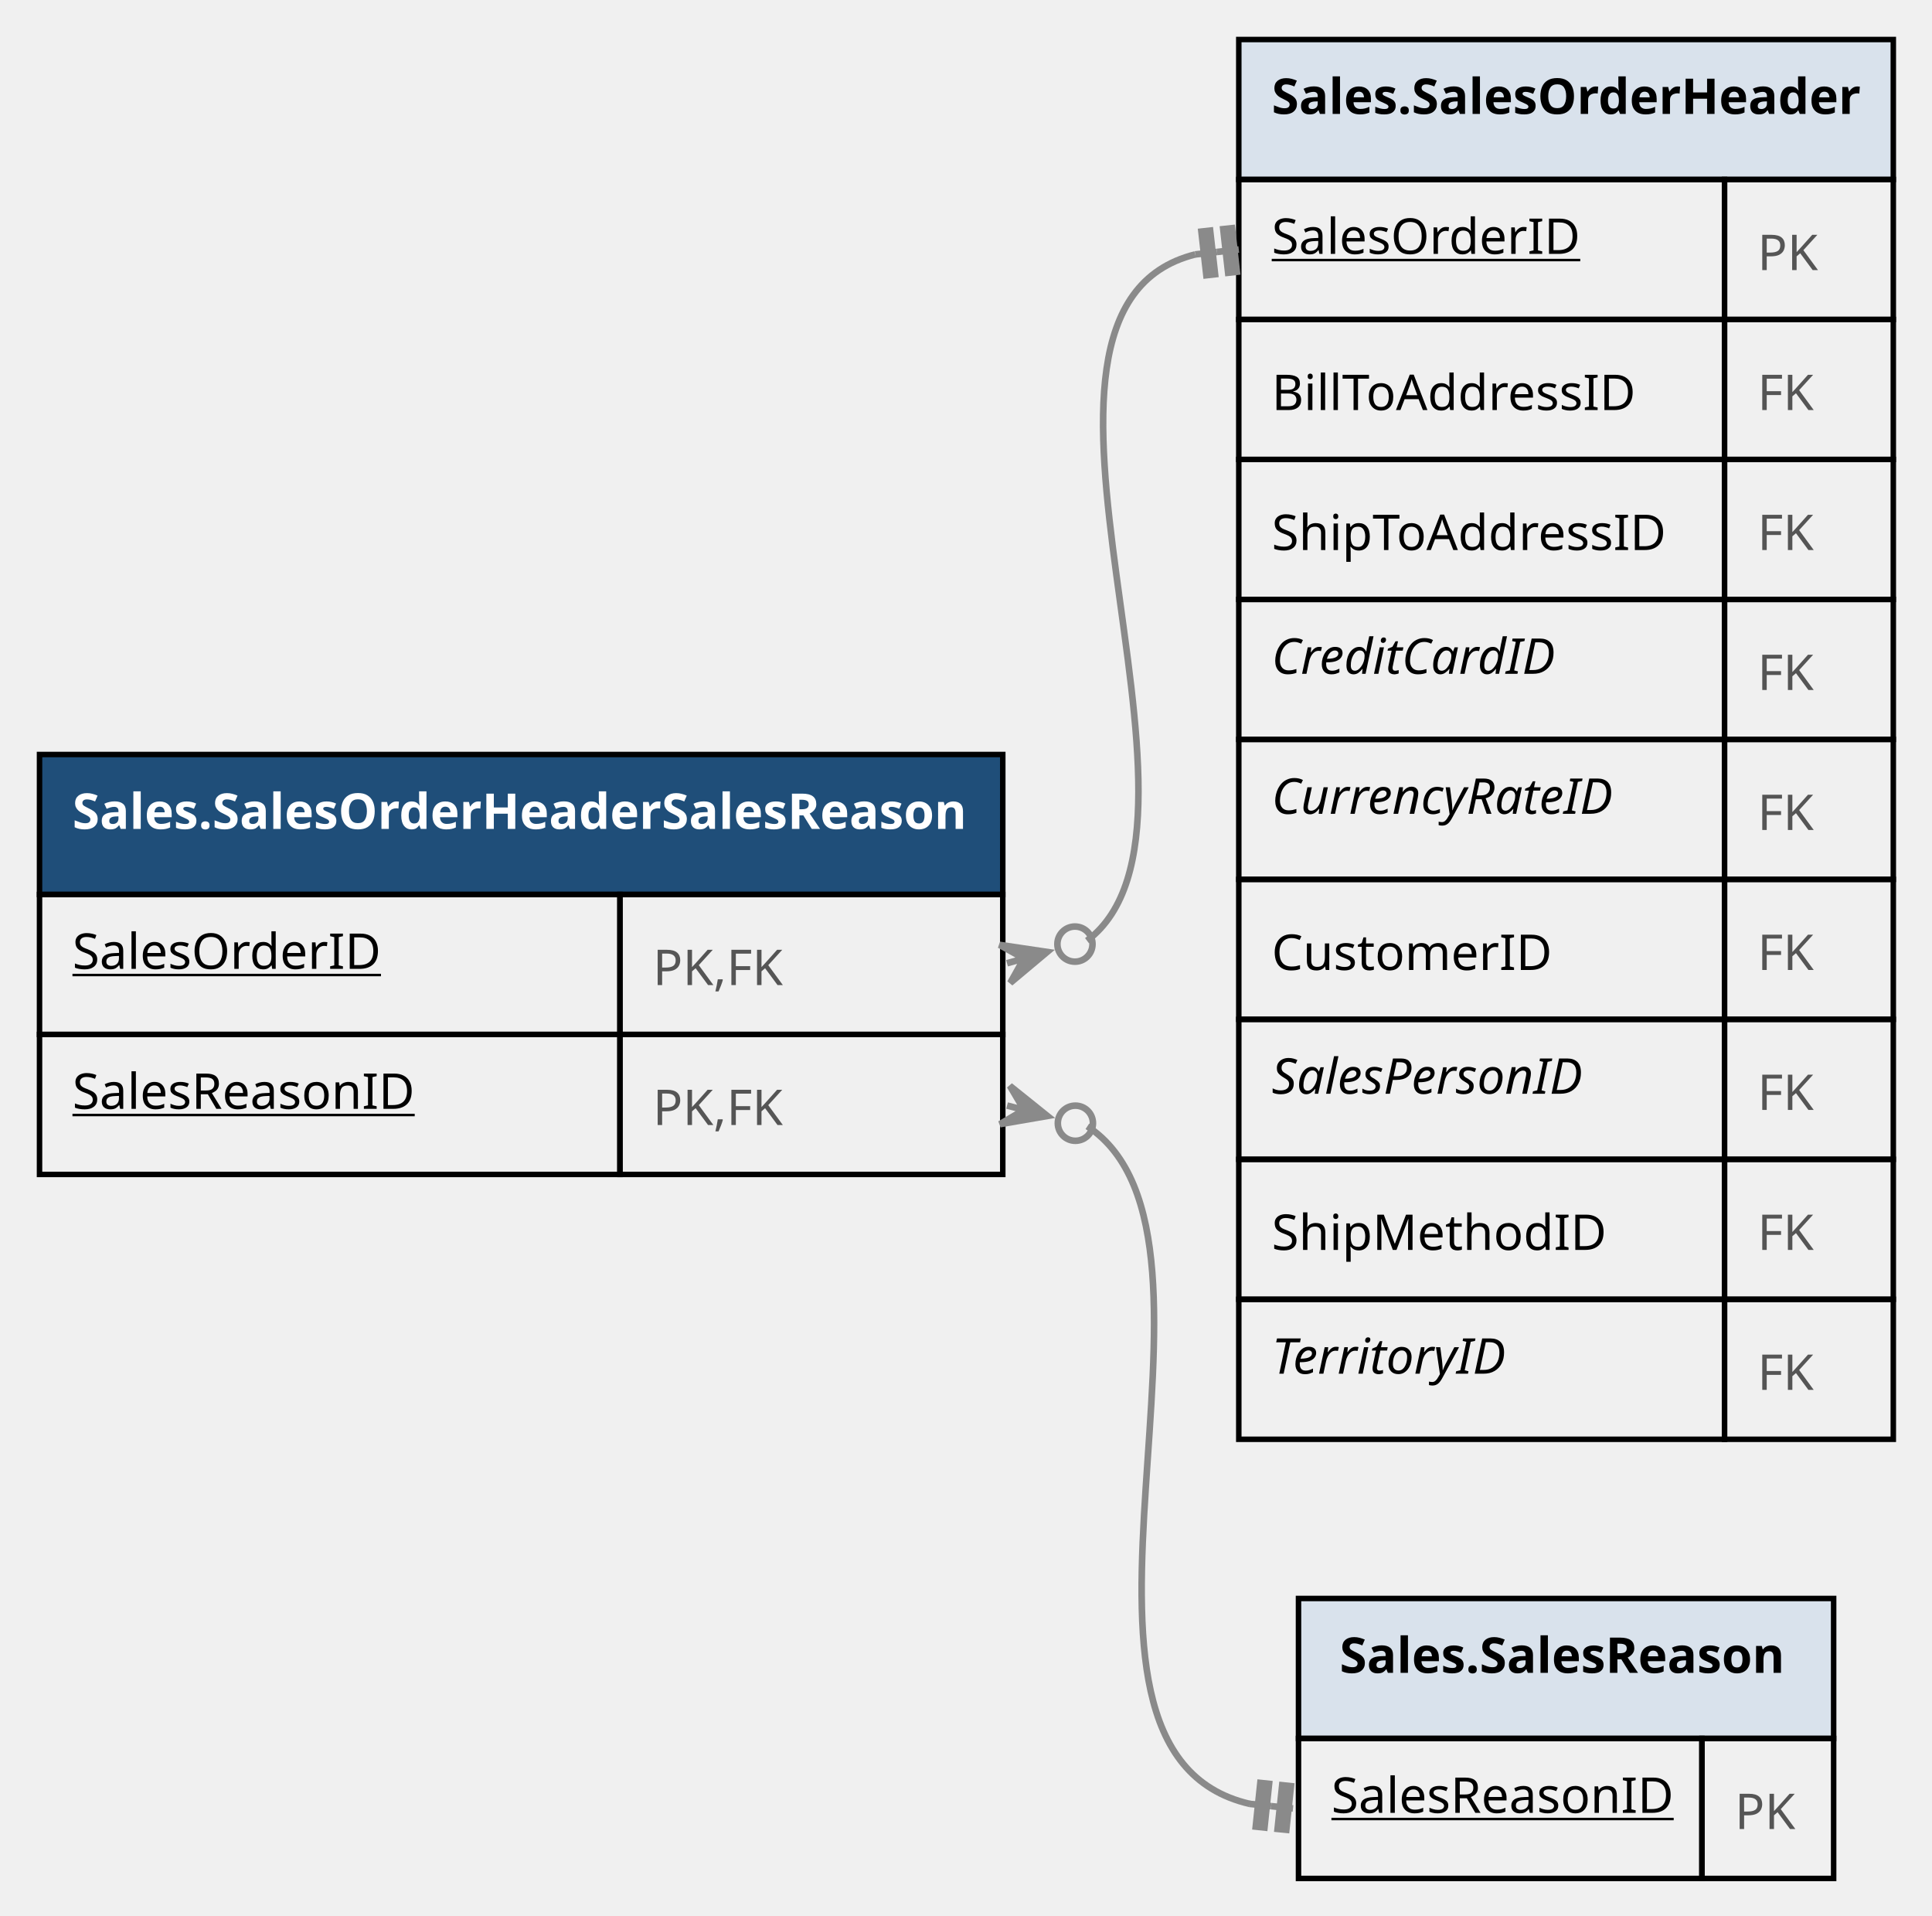
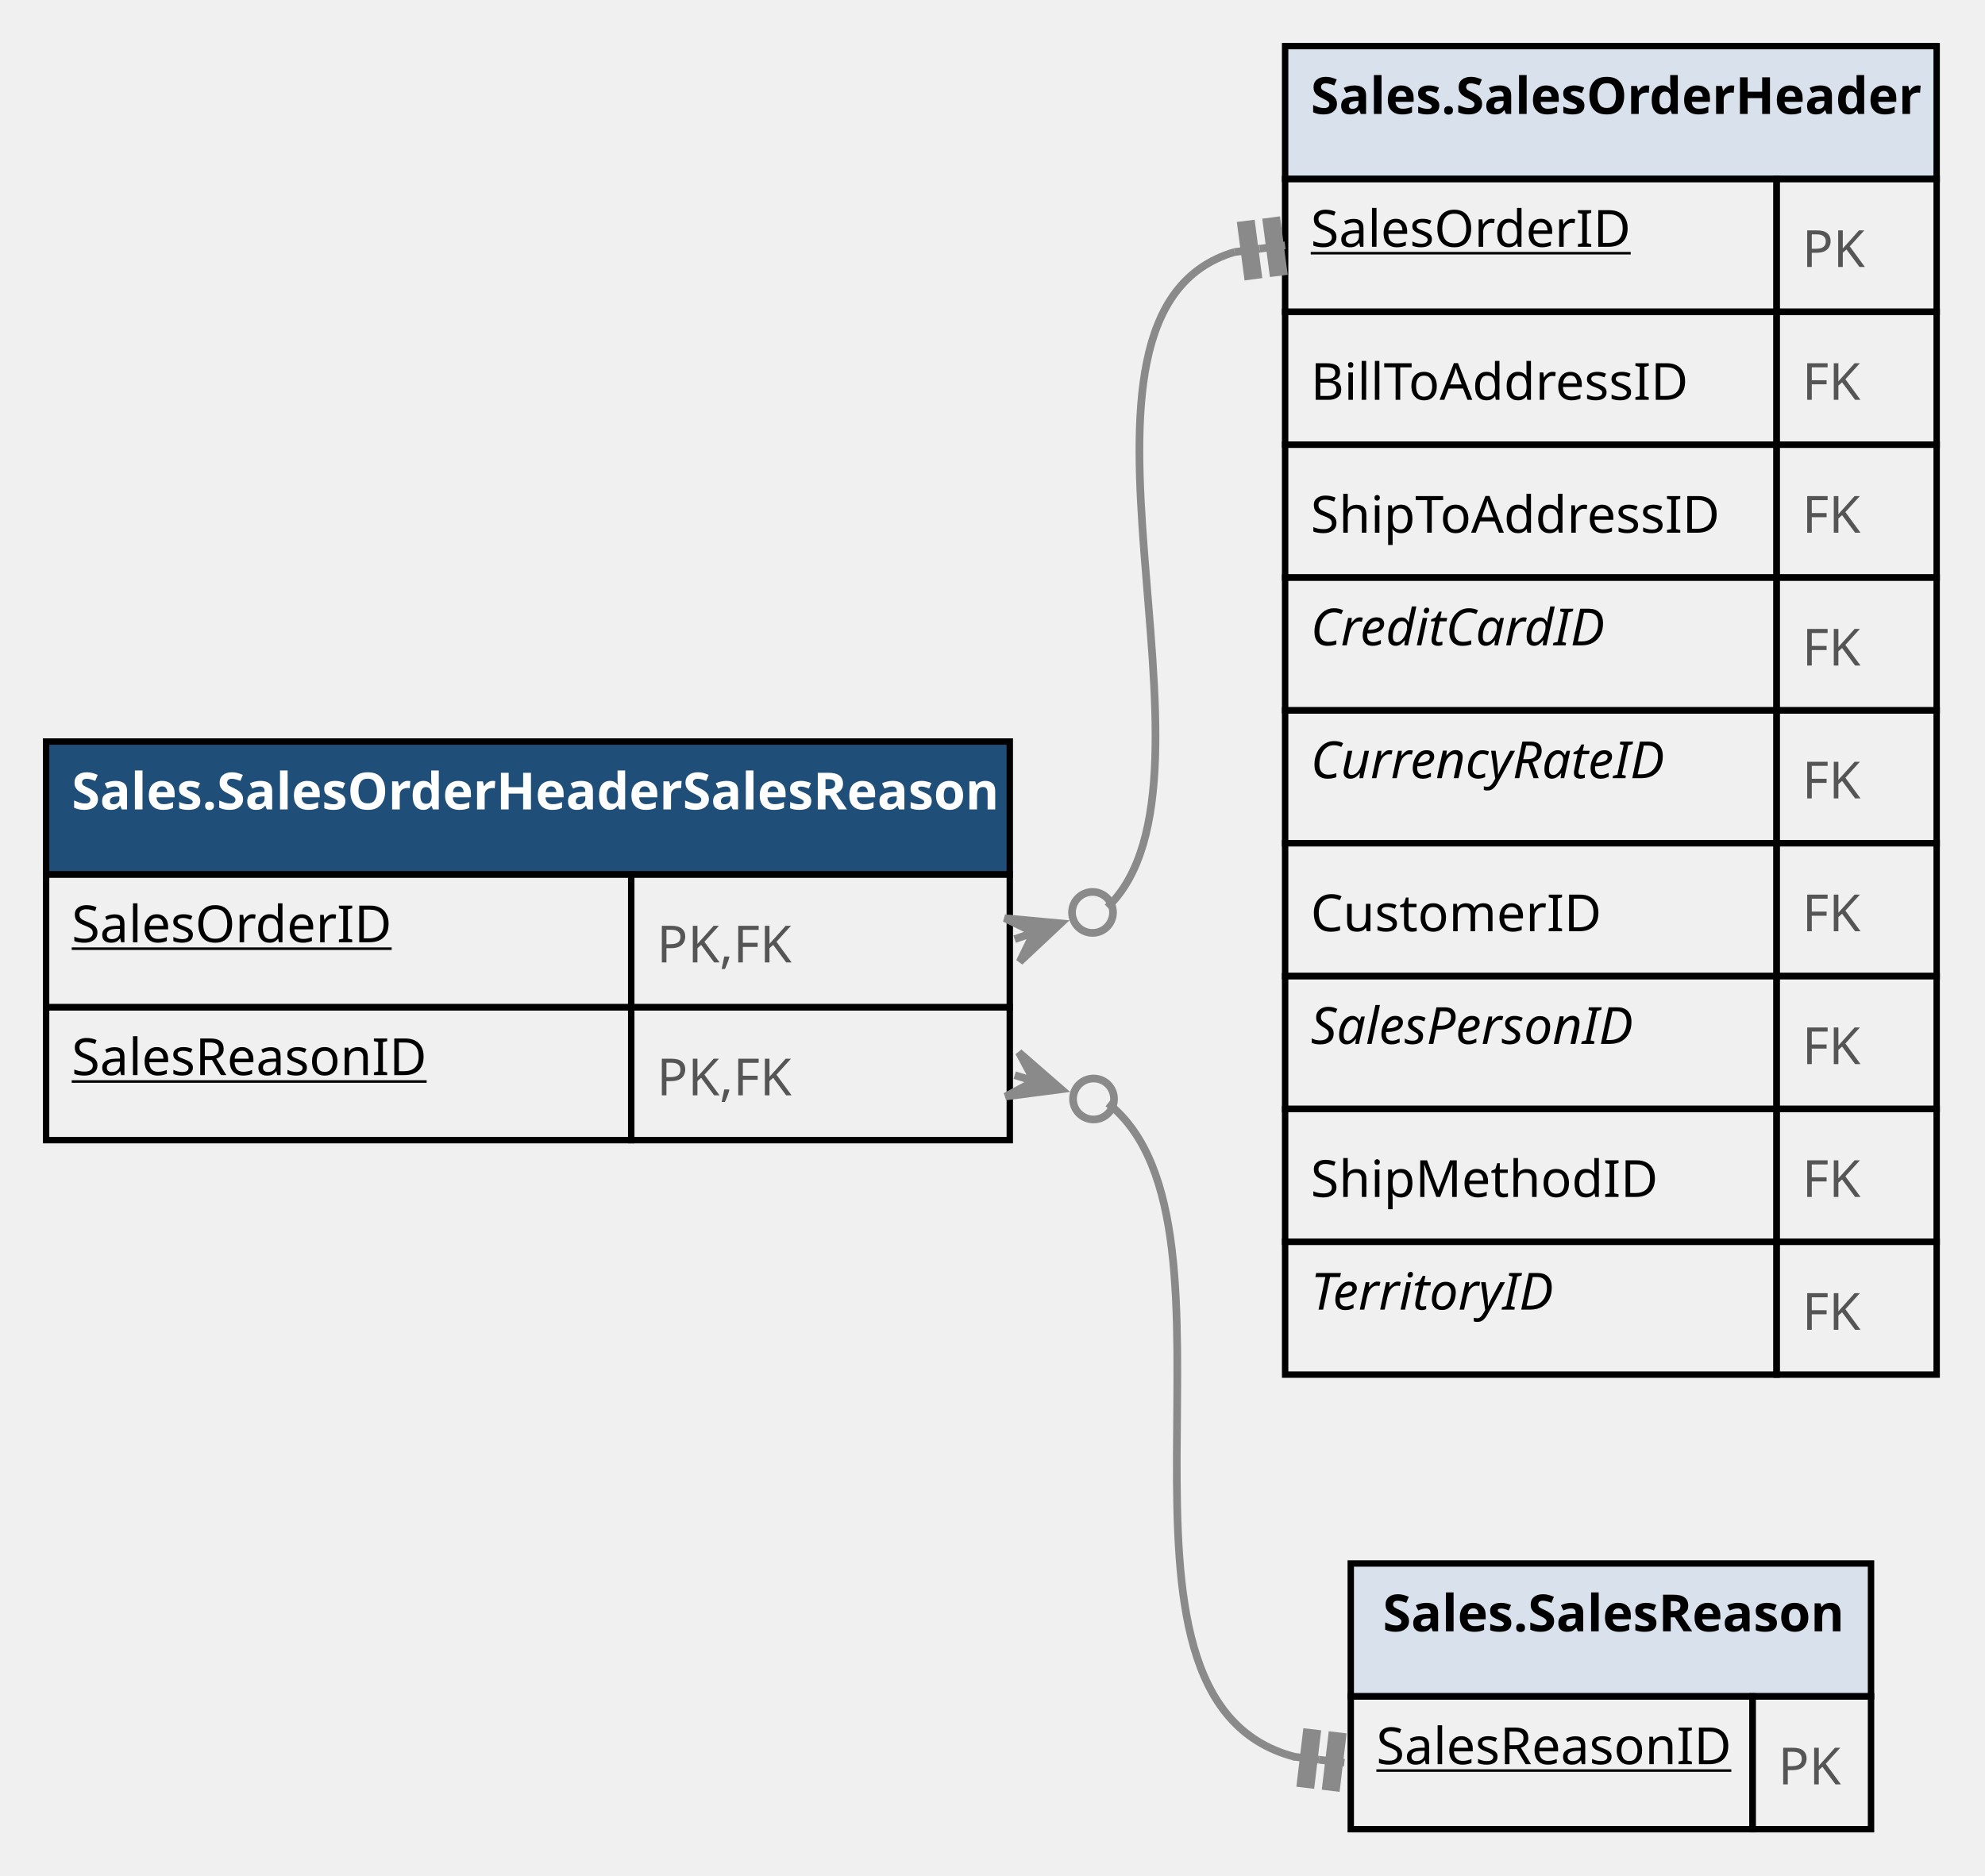
- <svg xmlns="http://www.w3.org/2000/svg" width="352pt" height="349pt" viewBox="0.00 0.00 352.00 349.00">
-   <g id="graph0" class="graph" transform="scale(1 1) rotate(0) translate(7.2 342.2)">
+ <svg xmlns="http://www.w3.org/2000/svg" width="310pt" height="293pt" viewBox="0.00 0.00 310.00 293.00">
+   <g id="graph0" class="graph" transform="scale(1 1) rotate(0) translate(7.2 285.7)">
    <g id="node1" class="node">
-       <polygon fill="#1f4e79" stroke="none" points="0,-179.25 0,-204.75 175.5,-204.75 175.5,-179.25 0,-179.25" />
-       <polygon fill="none" stroke="#000000" points="0,-179.25 0,-204.75 175.5,-204.75 175.5,-179.25 0,-179.25" />
-       <text xml:space="preserve" text-anchor="start" x="6" y="-191.2" font-family="Noto Sans KR" font-weight="bold" font-size="9.00" fill="#ffffff">Sales.SalesOrderHeaderSalesReason</text>
-       <polygon fill="none" stroke="#000000" points="0,-153.75 0,-179.25 105.75,-179.25 105.75,-153.75 0,-153.75" />
-       <text xml:space="preserve" text-anchor="start" x="6" y="-165.7" font-family="Noto Sans KR" text-decoration="underline" font-size="9.00">SalesOrderID</text>
-       <polygon fill="none" stroke="#000000" points="105.75,-153.75 105.75,-179.25 175.5,-179.25 175.5,-153.75 105.75,-153.75" />
-       <text xml:space="preserve" text-anchor="start" x="111.75" y="-162.75" font-family="Noto Sans KR" font-size="9.00" fill="#555555">PK,FK</text>
-       <polygon fill="none" stroke="#000000" points="0,-128.25 0,-153.75 105.75,-153.75 105.75,-128.25 0,-128.25" />
-       <text xml:space="preserve" text-anchor="start" x="6" y="-140.2" font-family="Noto Sans KR" text-decoration="underline" font-size="9.00">SalesReasonID</text>
-       <polygon fill="none" stroke="#000000" points="105.75,-128.25 105.75,-153.75 175.5,-153.75 175.5,-128.25 105.75,-128.25" />
-       <text xml:space="preserve" text-anchor="start" x="111.75" y="-137.25" font-family="Noto Sans KR" font-size="9.00" fill="#555555">PK,FK</text>
+       <polygon fill="#1f4e79" stroke="none" points="0,-149.12 0,-169.88 150.5,-169.88 150.5,-149.12 0,-149.12" />
+       <polygon fill="none" stroke="#000000" points="0,-149.12 0,-169.88 150.5,-169.88 150.5,-149.12 0,-149.12" />
+       <text xml:space="preserve" text-anchor="start" x="4" y="-159.28" font-family="Noto Sans KR" font-weight="bold" font-size="8.00" fill="#ffffff">Sales.SalesOrderHeaderSalesReason</text>
+       <polygon fill="none" stroke="#000000" points="0,-128.38 0,-149.12 91.38,-149.12 91.38,-128.38 0,-128.38" />
+       <text xml:space="preserve" text-anchor="start" x="4" y="-138.53" font-family="Noto Sans KR" text-decoration="underline" font-size="8.00">SalesOrderID</text>
+       <polygon fill="none" stroke="#000000" points="91.38,-128.38 91.38,-149.12 150.5,-149.12 150.5,-128.38 91.38,-128.38" />
+       <text xml:space="preserve" text-anchor="start" x="95.38" y="-135.38" font-family="Noto Sans KR" font-size="8.00" fill="#555555">PK,FK</text>
+       <polygon fill="none" stroke="#000000" points="0,-107.62 0,-128.38 91.38,-128.38 91.38,-107.62 0,-107.62" />
+       <text xml:space="preserve" text-anchor="start" x="4" y="-117.78" font-family="Noto Sans KR" text-decoration="underline" font-size="8.00">SalesReasonID</text>
+       <polygon fill="none" stroke="#000000" points="91.38,-107.62 91.38,-128.38 150.5,-128.38 150.5,-107.62 91.38,-107.62" />
+       <text xml:space="preserve" text-anchor="start" x="95.38" y="-114.62" font-family="Noto Sans KR" font-size="8.00" fill="#555555">PK,FK</text>
    </g>
    <g id="node2" class="node">
-       <polygon fill="#d9e2ec" stroke="none" points="229.38,-25.5 229.38,-51 326.88,-51 326.88,-25.5 229.38,-25.5" />
-       <polygon fill="none" stroke="#000000" points="229.38,-25.5 229.38,-51 326.88,-51 326.88,-25.5 229.38,-25.5" />
-       <text xml:space="preserve" text-anchor="start" x="236.88" y="-37.45" font-family="Noto Sans KR" font-weight="bold" font-size="9.00" fill="#000000">Sales.SalesReason</text>
-       <polygon fill="none" stroke="#000000" points="229.38,0 229.38,-25.5 302.88,-25.5 302.88,0 229.38,0" />
-       <text xml:space="preserve" text-anchor="start" x="235.38" y="-11.95" font-family="Noto Sans KR" text-decoration="underline" font-size="9.00">SalesReasonID</text>
-       <polygon fill="none" stroke="#000000" points="302.88,0 302.88,-25.5 326.88,-25.5 326.88,0 302.88,0" />
-       <text xml:space="preserve" text-anchor="start" x="308.88" y="-9" font-family="Noto Sans KR" font-size="9.00" fill="#555555">PK</text>
+       <polygon fill="#d9e2ec" stroke="none" points="203.75,-20.75 203.75,-41.5 285,-41.5 285,-20.75 203.75,-20.75" />
+       <polygon fill="none" stroke="#000000" points="203.75,-20.75 203.75,-41.5 285,-41.5 285,-20.75 203.75,-20.75" />
+       <text xml:space="preserve" text-anchor="start" x="208.75" y="-30.9" font-family="Noto Sans KR" font-weight="bold" font-size="8.00" fill="#000000">Sales.SalesReason</text>
+       <polygon fill="none" stroke="#000000" points="203.75,0 203.75,-20.75 266.5,-20.75 266.5,0 203.75,0" />
+       <text xml:space="preserve" text-anchor="start" x="207.75" y="-10.15" font-family="Noto Sans KR" text-decoration="underline" font-size="8.00">SalesReasonID</text>
+       <polygon fill="none" stroke="#000000" points="266.5,0 266.5,-20.75 285,-20.75 285,0 266.5,0" />
+       <text xml:space="preserve" text-anchor="start" x="270.5" y="-7" font-family="Noto Sans KR" font-size="8.00" fill="#555555">PK</text>
    </g>
    <g id="edge1" class="edge">
-       <path fill="none" stroke="#8a8a8a" stroke-width="1.2" d="M190.91,-137.02C222.03,-116.52 178.32,-23.35 220.5,-13.58" />
-       <polygon fill="#8a8a8a" stroke="#8a8a8a" stroke-width="1.2" points="183.63,-138.9 174.99,-137.41 179.37,-140 176.28,-140.8 176.28,-140.8 176.28,-140.8 179.37,-140 176.79,-144.39 183.63,-138.9" />
-       <ellipse fill="none" stroke="#8a8a8a" stroke-width="1.2" cx="188.73" cy="-137.58" rx="3.2" ry="3.2" />
-       <polygon fill="#8a8a8a" stroke="#8a8a8a" stroke-width="1.2" points="227.16,-8.86 228,-16.81 226.41,-16.98 225.57,-9.02 227.16,-8.86" />
-       <polyline fill="none" stroke="#8a8a8a" stroke-width="1.2" points="228.38,-12.75 224.4,-13.17" />
-       <polygon fill="#8a8a8a" stroke="#8a8a8a" stroke-width="1.2" points="223.18,-9.27 224.02,-17.23 222.43,-17.4 221.59,-9.44 223.18,-9.27" />
-       <polyline fill="none" stroke="#8a8a8a" stroke-width="1.2" points="224.4,-13.17 220.42,-13.59" />
+       <path fill="none" stroke="#8a8a8a" stroke-width="1.2" d="M165.83,-113.38C190.2,-94.06 160.43,-20.43 194.95,-11.31" />
+       <polygon fill="#8a8a8a" stroke="#8a8a8a" stroke-width="1.2" points="158.54,-115.57 149.84,-114.44 154.33,-116.84 151.27,-117.77 151.27,-117.77 151.27,-117.77 154.33,-116.84 151.92,-121.33 158.54,-115.57" />
+       <ellipse fill="none" stroke="#8a8a8a" stroke-width="1.2" cx="163.58" cy="-114.05" rx="3.2" ry="3.2" />
+       <polygon fill="#8a8a8a" stroke="#8a8a8a" stroke-width="1.2" points="201.48,-6.5 202.43,-14.44 200.84,-14.63 199.89,-6.69 201.48,-6.5" />
+       <polyline fill="none" stroke="#8a8a8a" stroke-width="1.2" points="202.75,-10.38 198.78,-10.85" />
+       <polygon fill="#8a8a8a" stroke="#8a8a8a" stroke-width="1.2" points="197.51,-6.97 198.46,-14.92 196.87,-15.11 195.92,-7.16 197.51,-6.97" />
+       <polyline fill="none" stroke="#8a8a8a" stroke-width="1.2" points="198.78,-10.85 194.81,-11.32" />
    </g>
    <g id="node3" class="node">
-       <polygon fill="#d9e2ec" stroke="none" points="218.5,-309.5 218.5,-335 337.75,-335 337.75,-309.5 218.5,-309.5" />
-       <polygon fill="none" stroke="#000000" points="218.5,-309.5 218.5,-335 337.75,-335 337.75,-309.5 218.5,-309.5" />
-       <text xml:space="preserve" text-anchor="start" x="224.5" y="-321.45" font-family="Noto Sans KR" font-weight="bold" font-size="9.00" fill="#000000">Sales.SalesOrderHeader</text>
-       <polygon fill="none" stroke="#000000" points="218.5,-284 218.5,-309.5 307,-309.5 307,-284 218.5,-284" />
-       <text xml:space="preserve" text-anchor="start" x="224.5" y="-295.95" font-family="Noto Sans KR" text-decoration="underline" font-size="9.00">SalesOrderID</text>
-       <polygon fill="none" stroke="#000000" points="307,-284 307,-309.5 337.75,-309.5 337.75,-284 307,-284" />
-       <text xml:space="preserve" text-anchor="start" x="313" y="-293" font-family="Noto Sans KR" font-size="9.00" fill="#555555">PK</text>
-       <polygon fill="none" stroke="#000000" points="218.5,-258.5 218.5,-284 307,-284 307,-258.5 218.5,-258.5" />
-       <text xml:space="preserve" text-anchor="start" x="224.5" y="-267.5" font-family="Noto Sans KR" font-size="9.00">BillToAddressID</text>
-       <polygon fill="none" stroke="#000000" points="307,-258.5 307,-284 337.75,-284 337.75,-258.5 307,-258.5" />
-       <text xml:space="preserve" text-anchor="start" x="313" y="-267.5" font-family="Noto Sans KR" font-size="9.00" fill="#555555">FK</text>
-       <polygon fill="none" stroke="#000000" points="218.5,-233 218.5,-258.5 307,-258.5 307,-233 218.5,-233" />
-       <text xml:space="preserve" text-anchor="start" x="224.5" y="-242" font-family="Noto Sans KR" font-size="9.00">ShipToAddressID</text>
-       <polygon fill="none" stroke="#000000" points="307,-233 307,-258.5 337.75,-258.5 337.75,-233 307,-233" />
-       <text xml:space="preserve" text-anchor="start" x="313" y="-242" font-family="Noto Sans KR" font-size="9.00" fill="#555555">FK</text>
-       <polygon fill="none" stroke="#000000" points="218.5,-207.5 218.5,-233 307,-233 307,-207.5 218.5,-207.5" />
-       <text xml:space="preserve" text-anchor="start" x="224.5" y="-219.45" font-family="Noto Sans KR" font-style="italic" font-size="9.00">CreditCardID</text>
-       <polygon fill="none" stroke="#000000" points="307,-207.5 307,-233 337.75,-233 337.75,-207.5 307,-207.5" />
-       <text xml:space="preserve" text-anchor="start" x="313" y="-216.5" font-family="Noto Sans KR" font-size="9.00" fill="#555555">FK</text>
-       <polygon fill="none" stroke="#000000" points="218.5,-182 218.5,-207.5 307,-207.5 307,-182 218.5,-182" />
-       <text xml:space="preserve" text-anchor="start" x="224.5" y="-193.95" font-family="Noto Sans KR" font-style="italic" font-size="9.00">CurrencyRateID</text>
-       <polygon fill="none" stroke="#000000" points="307,-182 307,-207.5 337.75,-207.5 337.75,-182 307,-182" />
-       <text xml:space="preserve" text-anchor="start" x="313" y="-191" font-family="Noto Sans KR" font-size="9.00" fill="#555555">FK</text>
-       <polygon fill="none" stroke="#000000" points="218.5,-156.5 218.5,-182 307,-182 307,-156.5 218.5,-156.5" />
-       <text xml:space="preserve" text-anchor="start" x="224.5" y="-165.5" font-family="Noto Sans KR" font-size="9.00">CustomerID</text>
-       <polygon fill="none" stroke="#000000" points="307,-156.5 307,-182 337.75,-182 337.75,-156.5 307,-156.5" />
-       <text xml:space="preserve" text-anchor="start" x="313" y="-165.5" font-family="Noto Sans KR" font-size="9.00" fill="#555555">FK</text>
-       <polygon fill="none" stroke="#000000" points="218.5,-131 218.5,-156.5 307,-156.5 307,-131 218.5,-131" />
-       <text xml:space="preserve" text-anchor="start" x="224.5" y="-142.95" font-family="Noto Sans KR" font-style="italic" font-size="9.00">SalesPersonID</text>
-       <polygon fill="none" stroke="#000000" points="307,-131 307,-156.5 337.75,-156.5 337.75,-131 307,-131" />
-       <text xml:space="preserve" text-anchor="start" x="313" y="-140" font-family="Noto Sans KR" font-size="9.00" fill="#555555">FK</text>
-       <polygon fill="none" stroke="#000000" points="218.5,-105.5 218.5,-131 307,-131 307,-105.5 218.5,-105.5" />
-       <text xml:space="preserve" text-anchor="start" x="224.5" y="-114.5" font-family="Noto Sans KR" font-size="9.00">ShipMethodID</text>
-       <polygon fill="none" stroke="#000000" points="307,-105.5 307,-131 337.75,-131 337.75,-105.5 307,-105.5" />
-       <text xml:space="preserve" text-anchor="start" x="313" y="-114.5" font-family="Noto Sans KR" font-size="9.00" fill="#555555">FK</text>
-       <polygon fill="none" stroke="#000000" points="218.5,-80 218.5,-105.5 307,-105.5 307,-80 218.5,-80" />
-       <text xml:space="preserve" text-anchor="start" x="224.5" y="-91.95" font-family="Noto Sans KR" font-style="italic" font-size="9.00">TerritoryID</text>
-       <polygon fill="none" stroke="#000000" points="307,-80 307,-105.5 337.75,-105.5 337.75,-80 307,-80" />
-       <text xml:space="preserve" text-anchor="start" x="313" y="-89" font-family="Noto Sans KR" font-size="9.00" fill="#555555">FK</text>
+       <polygon fill="#d9e2ec" stroke="none" points="193.5,-257.75 193.5,-278.5 295.25,-278.5 295.25,-257.75 193.5,-257.75" />
+       <polygon fill="none" stroke="#000000" points="193.5,-257.75 193.5,-278.5 295.25,-278.5 295.25,-257.75 193.5,-257.75" />
+       <text xml:space="preserve" text-anchor="start" x="197.5" y="-267.9" font-family="Noto Sans KR" font-weight="bold" font-size="8.00" fill="#000000">Sales.SalesOrderHeader</text>
+       <polygon fill="none" stroke="#000000" points="193.5,-237 193.5,-257.75 270.25,-257.75 270.25,-237 193.5,-237" />
+       <text xml:space="preserve" text-anchor="start" x="197.5" y="-247.15" font-family="Noto Sans KR" text-decoration="underline" font-size="8.00">SalesOrderID</text>
+       <polygon fill="none" stroke="#000000" points="270.25,-237 270.25,-257.75 295.25,-257.75 295.25,-237 270.25,-237" />
+       <text xml:space="preserve" text-anchor="start" x="274.25" y="-244" font-family="Noto Sans KR" font-size="8.00" fill="#555555">PK</text>
+       <polygon fill="none" stroke="#000000" points="193.5,-216.25 193.5,-237 270.25,-237 270.25,-216.25 193.5,-216.25" />
+       <text xml:space="preserve" text-anchor="start" x="197.5" y="-223.25" font-family="Noto Sans KR" font-size="8.00">BillToAddressID</text>
+       <polygon fill="none" stroke="#000000" points="270.25,-216.25 270.25,-237 295.25,-237 295.25,-216.25 270.25,-216.25" />
+       <text xml:space="preserve" text-anchor="start" x="274.25" y="-223.25" font-family="Noto Sans KR" font-size="8.00" fill="#555555">FK</text>
+       <polygon fill="none" stroke="#000000" points="193.5,-195.5 193.5,-216.25 270.25,-216.25 270.25,-195.5 193.5,-195.5" />
+       <text xml:space="preserve" text-anchor="start" x="197.5" y="-202.5" font-family="Noto Sans KR" font-size="8.00">ShipToAddressID</text>
+       <polygon fill="none" stroke="#000000" points="270.25,-195.5 270.25,-216.25 295.25,-216.25 295.25,-195.5 270.25,-195.5" />
+       <text xml:space="preserve" text-anchor="start" x="274.25" y="-202.5" font-family="Noto Sans KR" font-size="8.00" fill="#555555">FK</text>
+       <polygon fill="none" stroke="#000000" points="193.5,-174.75 193.5,-195.5 270.25,-195.5 270.25,-174.75 193.5,-174.75" />
+       <text xml:space="preserve" text-anchor="start" x="197.5" y="-184.9" font-family="Noto Sans KR" font-style="italic" font-size="8.00">CreditCardID</text>
+       <polygon fill="none" stroke="#000000" points="270.25,-174.75 270.25,-195.5 295.25,-195.5 295.25,-174.75 270.25,-174.75" />
+       <text xml:space="preserve" text-anchor="start" x="274.25" y="-181.75" font-family="Noto Sans KR" font-size="8.00" fill="#555555">FK</text>
+       <polygon fill="none" stroke="#000000" points="193.5,-154 193.5,-174.75 270.25,-174.75 270.25,-154 193.5,-154" />
+       <text xml:space="preserve" text-anchor="start" x="197.5" y="-164.15" font-family="Noto Sans KR" font-style="italic" font-size="8.00">CurrencyRateID</text>
+       <polygon fill="none" stroke="#000000" points="270.25,-154 270.25,-174.75 295.25,-174.75 295.25,-154 270.25,-154" />
+       <text xml:space="preserve" text-anchor="start" x="274.25" y="-161" font-family="Noto Sans KR" font-size="8.00" fill="#555555">FK</text>
+       <polygon fill="none" stroke="#000000" points="193.5,-133.25 193.5,-154 270.25,-154 270.25,-133.25 193.5,-133.25" />
+       <text xml:space="preserve" text-anchor="start" x="197.5" y="-140.25" font-family="Noto Sans KR" font-size="8.00">CustomerID</text>
+       <polygon fill="none" stroke="#000000" points="270.25,-133.25 270.25,-154 295.25,-154 295.25,-133.25 270.25,-133.25" />
+       <text xml:space="preserve" text-anchor="start" x="274.25" y="-140.25" font-family="Noto Sans KR" font-size="8.00" fill="#555555">FK</text>
+       <polygon fill="none" stroke="#000000" points="193.5,-112.5 193.5,-133.25 270.25,-133.25 270.25,-112.5 193.5,-112.5" />
+       <text xml:space="preserve" text-anchor="start" x="197.5" y="-122.65" font-family="Noto Sans KR" font-style="italic" font-size="8.00">SalesPersonID</text>
+       <polygon fill="none" stroke="#000000" points="270.25,-112.5 270.25,-133.25 295.25,-133.25 295.25,-112.5 270.25,-112.5" />
+       <text xml:space="preserve" text-anchor="start" x="274.25" y="-119.5" font-family="Noto Sans KR" font-size="8.00" fill="#555555">FK</text>
+       <polygon fill="none" stroke="#000000" points="193.5,-91.75 193.5,-112.5 270.25,-112.5 270.25,-91.75 193.5,-91.75" />
+       <text xml:space="preserve" text-anchor="start" x="197.5" y="-98.75" font-family="Noto Sans KR" font-size="8.00">ShipMethodID</text>
+       <polygon fill="none" stroke="#000000" points="270.25,-91.75 270.25,-112.5 295.25,-112.5 295.25,-91.75 270.25,-91.75" />
+       <text xml:space="preserve" text-anchor="start" x="274.25" y="-98.75" font-family="Noto Sans KR" font-size="8.00" fill="#555555">FK</text>
+       <polygon fill="none" stroke="#000000" points="193.5,-71 193.5,-91.75 270.25,-91.75 270.25,-71 193.5,-71" />
+       <text xml:space="preserve" text-anchor="start" x="197.5" y="-81.15" font-family="Noto Sans KR" font-style="italic" font-size="8.00">TerritoryID</text>
+       <polygon fill="none" stroke="#000000" points="270.25,-71 270.25,-91.75 295.25,-91.75 295.25,-71 270.25,-71" />
+       <text xml:space="preserve" text-anchor="start" x="274.25" y="-78" font-family="Noto Sans KR" font-size="8.00" fill="#555555">FK</text>
    </g>
    <g id="edge2" class="edge">
-       <path fill="none" stroke="#8a8a8a" stroke-width="1.2" d="M190.85,-170.83C219.23,-192.2 170.14,-285.69 210.56,-295.85" />
-       <polygon fill="#8a8a8a" stroke="#8a8a8a" stroke-width="1.2" points="183.59,-168.78 176.86,-163.14 179.35,-167.59 176.27,-166.72 176.27,-166.72 176.27,-166.72 179.35,-167.59 174.91,-170.07 183.59,-168.78" />
-       <ellipse fill="none" stroke="#8a8a8a" stroke-width="1.2" cx="188.65" cy="-170.21" rx="3.2" ry="3.2" />
-       <polygon fill="#8a8a8a" stroke="#8a8a8a" stroke-width="1.2" points="218.15,-292.69 217.26,-300.63 215.67,-300.46 216.56,-292.51 218.15,-292.69" />
-       <polyline fill="none" stroke="#8a8a8a" stroke-width="1.2" points="218.5,-296.75 214.53,-296.3" />
-       <polygon fill="#8a8a8a" stroke="#8a8a8a" stroke-width="1.2" points="214.18,-292.24 213.28,-300.19 211.69,-300.01 212.59,-292.06 214.18,-292.24" />
-       <polyline fill="none" stroke="#8a8a8a" stroke-width="1.2" points="214.53,-296.3 210.55,-295.85" />
+       <path fill="none" stroke="#8a8a8a" stroke-width="1.2" d="M165.75,-143.99C186.76,-164.25 153.48,-236.79 185.61,-246.34" />
+       <polygon fill="#8a8a8a" stroke="#8a8a8a" stroke-width="1.2" points="158.45,-141.48 152.05,-135.48 154.28,-140.05 151.26,-139.01 151.26,-139.01 151.26,-139.01 154.28,-140.05 149.71,-142.29 158.45,-141.48" />
+       <ellipse fill="none" stroke="#8a8a8a" stroke-width="1.2" cx="163.42" cy="-143.19" rx="3.2" ry="3.2" />
+       <polygon fill="#8a8a8a" stroke="#8a8a8a" stroke-width="1.2" points="193.23,-243.3 192.18,-251.24 190.6,-251.03 191.64,-243.1 193.23,-243.3" />
+       <polyline fill="none" stroke="#8a8a8a" stroke-width="1.2" points="193.5,-247.38 189.53,-246.85" />
+       <polygon fill="#8a8a8a" stroke="#8a8a8a" stroke-width="1.2" points="189.26,-242.78 188.22,-250.71 186.63,-250.51 187.68,-242.57 189.26,-242.78" />
+       <polyline fill="none" stroke="#8a8a8a" stroke-width="1.2" points="189.53,-246.85 185.57,-246.33" />
    </g>
  </g>
</svg>
